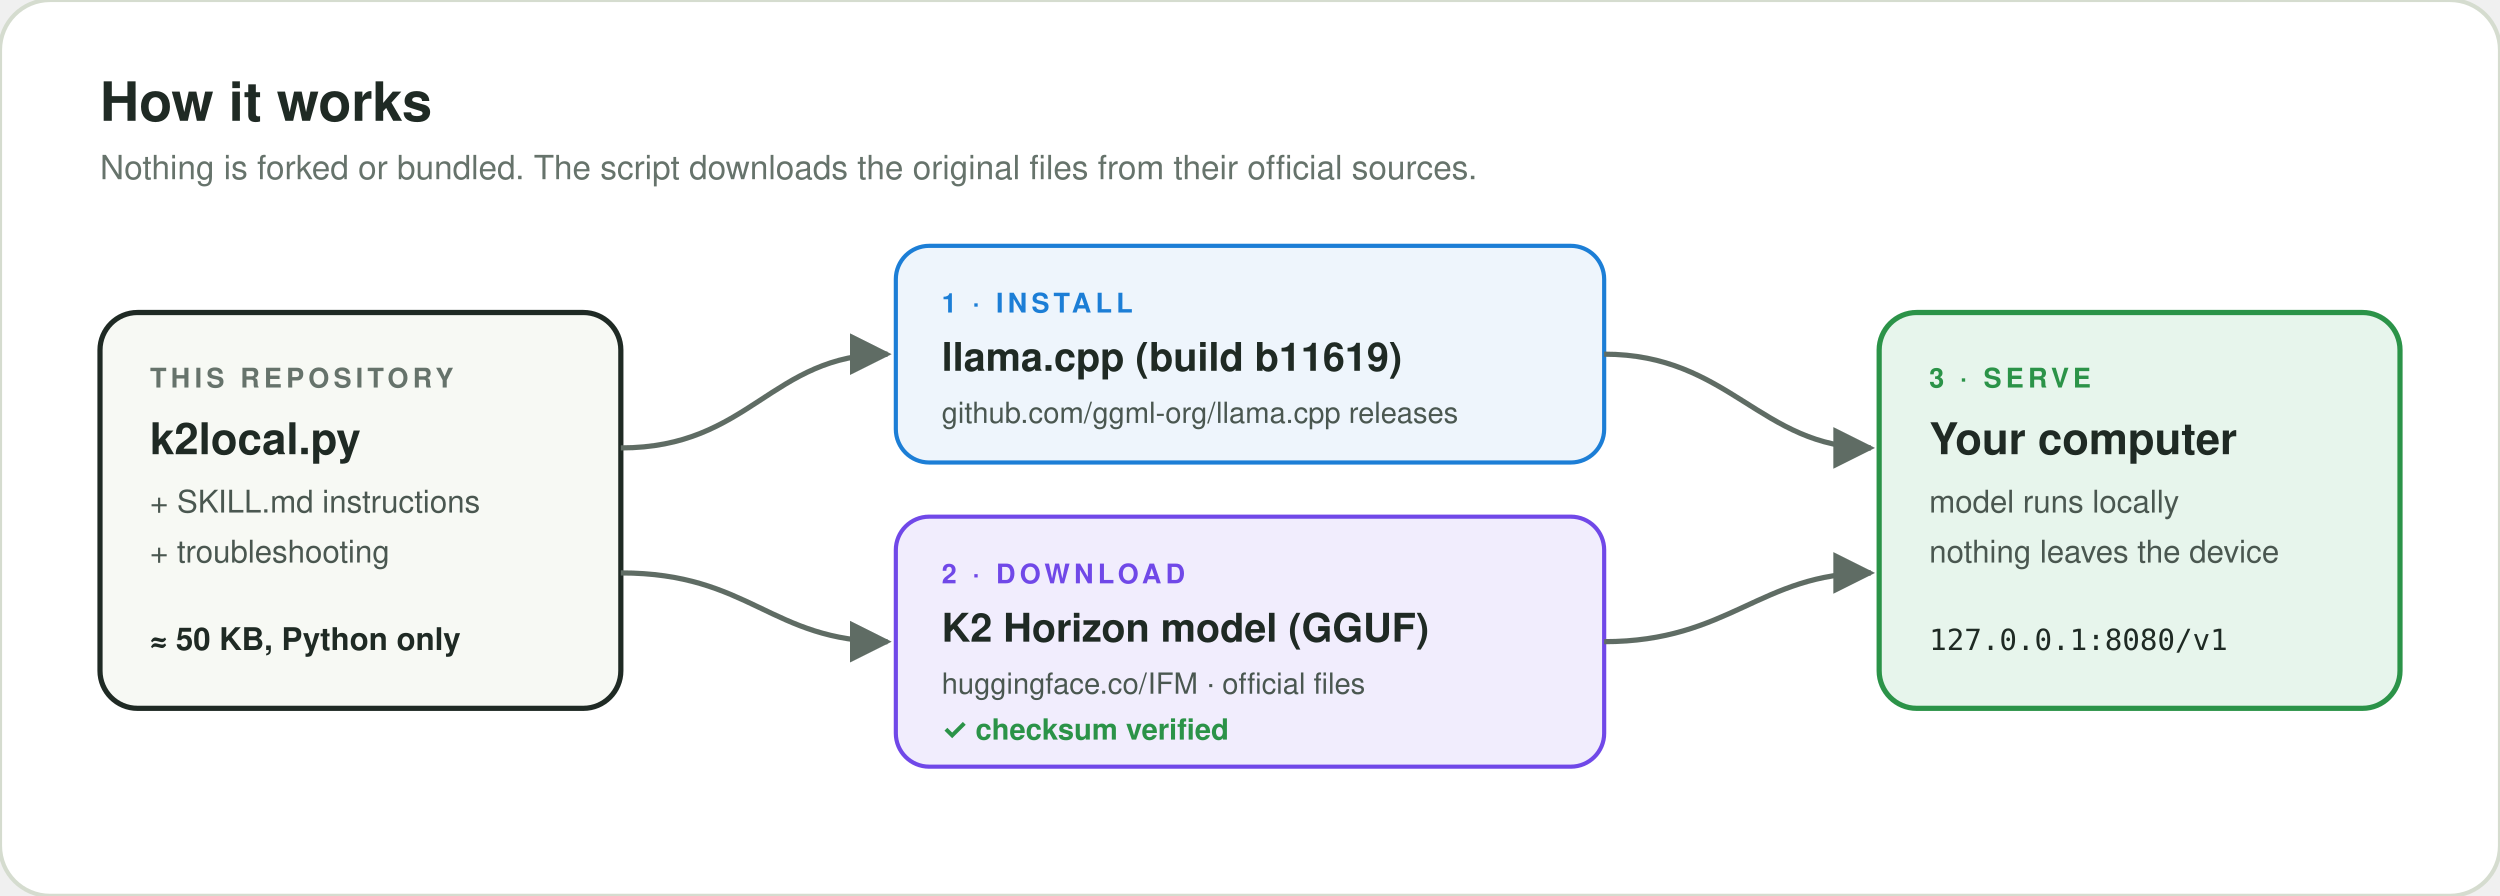
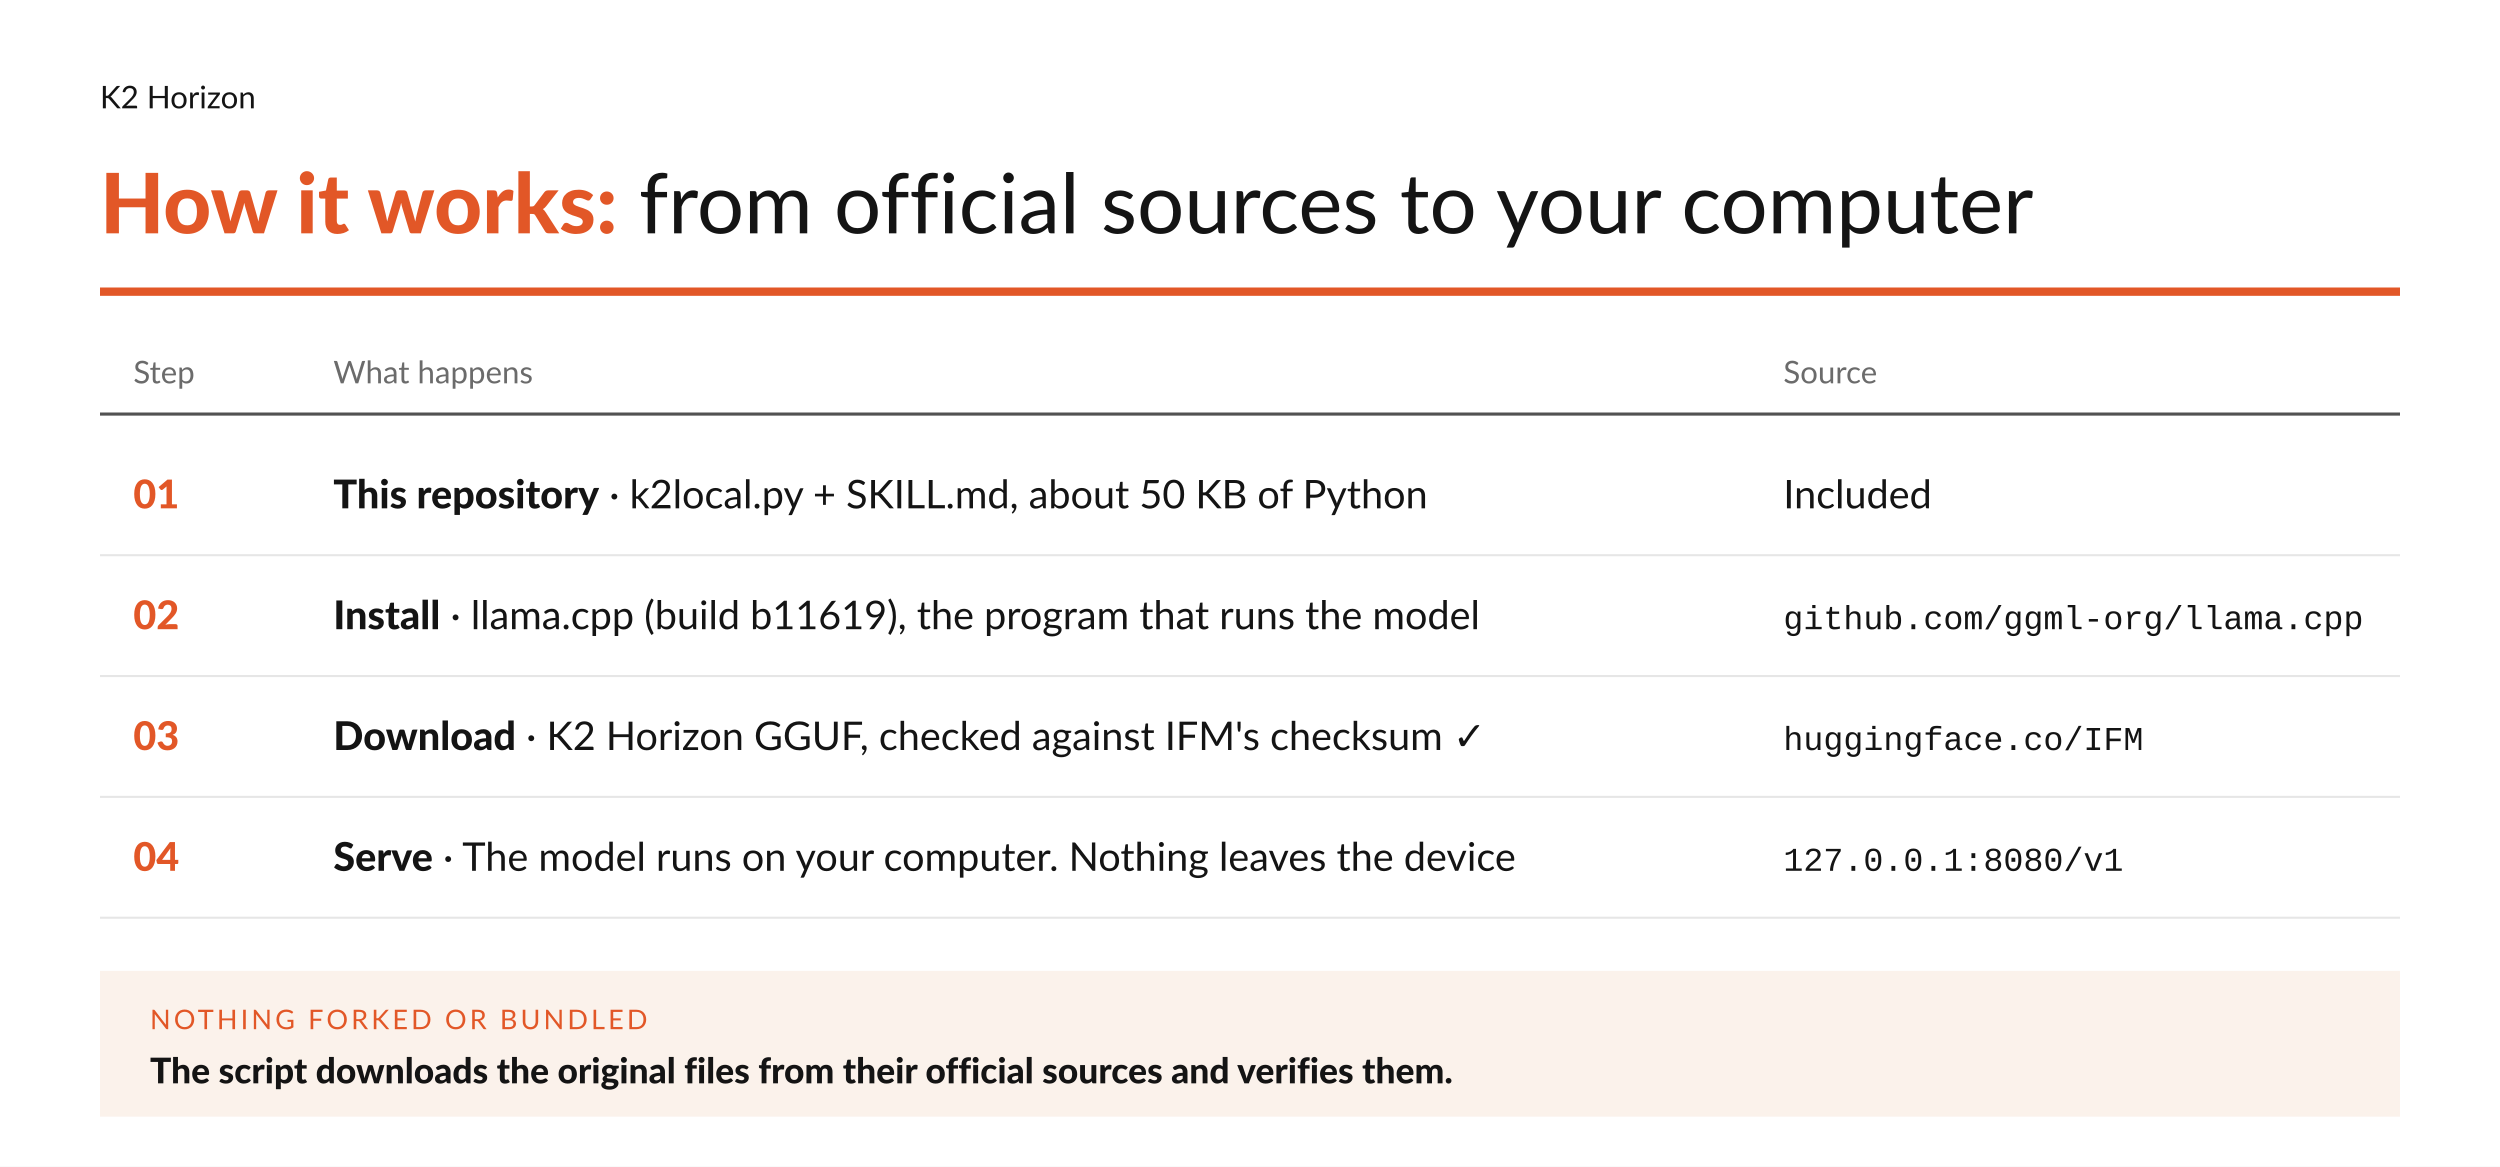
- <svg xmlns="http://www.w3.org/2000/svg" width="1200" height="430" viewBox="0 0 1200 430" role="img" aria-label="How it works: the script downloads llama.cpp from its official releases and the model from IFM on Hugging Face, verifies it, and runs it on your computer">
-   <defs>
-     <marker id="a" viewBox="0 0 10 10" refX="9" refY="5" markerWidth="8" markerHeight="8" orient="auto">
-       <path d="M0 0 L10 5 L0 10 z" fill="#5F6C64" />
-     </marker>
-   </defs>
-   <rect width="1200" height="430" rx="24" fill="#FFFFFF" stroke="#D5DCCF" stroke-width="2" />
-   <g font-family="-apple-system, 'Segoe UI', Helvetica, Arial, sans-serif">
-     <text x="48" y="58" font-size="26" font-weight="800" fill="#1F2A24">How it works</text>
-     <text x="48" y="86" font-size="16" fill="#66736B">Nothing is forked or bundled. The script downloads the original files from their official sources.</text>
-     <rect x="48" y="150" width="250" height="190" rx="18" fill="#F7F9F4" stroke="#1F2A24" stroke-width="2.5" />
-     <text x="72" y="186" font-size="13" font-weight="700" letter-spacing="2" fill="#66736B">THIS REPOSITORY</text>
-     <text x="72" y="218" font-size="21" font-weight="800" fill="#1F2A24">k2local.py</text>
-     <text x="72" y="246" font-size="15" fill="#4A5750">+ SKILL.md instructions</text>
-     <text x="72" y="270" font-size="15" fill="#4A5750">+ troubleshooting</text>
-     <text x="72" y="312" font-size="15" font-weight="700" fill="#1F2A24">≈ 50 KB, Python only</text>
-     <rect x="430" y="118" width="340" height="104" rx="16" fill="#EEF5FC" stroke="#1C7ED6" stroke-width="2" />
-     <text x="452" y="150" font-size="13" font-weight="700" letter-spacing="2" fill="#1C7ED6">1 · INSTALL</text>
-     <text x="452" y="178" font-size="19" font-weight="800" fill="#1F2A24">llama.cpp (build b11619)</text>
-     <text x="452" y="203" font-size="14" fill="#4A5750">github.com/ggml-org/llama.cpp releases</text>
-     <rect x="430" y="248" width="340" height="120" rx="16" fill="#F1EDFD" stroke="#7048E8" stroke-width="2" />
-     <text x="452" y="280" font-size="13" font-weight="700" letter-spacing="2" fill="#7048E8">2 · DOWNLOAD</text>
-     <text x="452" y="308" font-size="19" font-weight="800" fill="#1F2A24">K2 Horizon model (GGUF)</text>
-     <text x="452" y="333" font-size="14" fill="#4A5750">huggingface.co/IFM · official files</text>
-     <text x="452" y="355" font-size="14" font-weight="700" fill="#2B9348">✓ checksum verified</text>
-     <rect x="902" y="150" width="250" height="190" rx="18" fill="#E7F5EC" stroke="#2B9348" stroke-width="2.5" />
-     <text x="926" y="186" font-size="13" font-weight="700" letter-spacing="2" fill="#2B9348">3 · SERVE</text>
-     <text x="926" y="218" font-size="21" font-weight="800" fill="#1F2A24">Your computer</text>
-     <text x="926" y="246" font-size="15" fill="#4A5750">model runs locally</text>
-     <text x="926" y="270" font-size="15" fill="#4A5750">nothing leaves the device</text>
-     <text x="926" y="312" font-size="14" font-family="SFMono-Regular, Menlo, Consolas, monospace" fill="#1F2A24">127.0.0.1:8080/v1</text>
-     <path d="M298 215 C 360 215, 370 170, 426 170" fill="none" stroke="#5F6C64" stroke-width="2.5" marker-end="url(#a)" />
-     <path d="M298 275 C 360 275, 370 308, 426 308" fill="none" stroke="#5F6C64" stroke-width="2.5" marker-end="url(#a)" />
-     <path d="M770 170 C 830 170, 845 215, 898 215" fill="none" stroke="#5F6C64" stroke-width="2.5" marker-end="url(#a)" />
-     <path d="M770 308 C 830 308, 845 275, 898 275" fill="none" stroke="#5F6C64" stroke-width="2.5" marker-end="url(#a)" />
+ <svg xmlns="http://www.w3.org/2000/svg" width="1200" height="560" viewBox="0 0 1200 560" role="img" aria-label="How it works: the script installs llama.cpp from its official releases, downloads the model from IFM on Hugging Face, verifies it, and runs it on your computer">
+   <rect width="1200" height="560" fill="#FFFFFF" />
+   <g font-family="Lato, 'Helvetica Neue', Helvetica, Arial, sans-serif">
+     <text x="48" y="52" font-size="15" fill="#141414">K2 Horizon</text>
+     <text x="48" y="112" font-size="40" fill="#141414">
+       <tspan font-weight="800" fill="#E25727">How it works:</tspan> from official sources to your computer</text>
+     <rect x="48" y="138" width="1104" height="4" fill="#E25727" />
+     <g font-size="15" fill="#6B6B6B">
+       <text x="64" y="184">Step</text>
+       <text x="160" y="184">What happens</text>
+       <text x="856" y="184">Source</text>
+     </g>
+     <rect x="48" y="198" width="1104" height="1.5" fill="#525252" />
+     <text x="64" y="244" font-size="19" font-weight="800" fill="#E25727">01</text>
+     <text x="160" y="244" font-size="19" fill="#141414">
+       <tspan font-weight="800">This repository</tspan> · k2local.py + SKILL.md, about 50 KB of Python</text>
+     <text x="856" y="244" font-size="19" fill="#141414">Included</text>
+     <rect x="48" y="266" width="1104" height="1" fill="#E6E6E6" />
+     <text x="64" y="302" font-size="19" font-weight="800" fill="#E25727">02</text>
+     <text x="160" y="302" font-size="19" fill="#141414">
+       <tspan font-weight="800">Install</tspan> · llama.cpp (build b11619), the program that runs the model</text>
+     <text x="856" y="302" font-size="16" fill="#141414" font-family="SFMono-Regular, Menlo, Consolas, 'Liberation Mono', monospace">github.com/ggml-org/llama.cpp</text>
+     <rect x="48" y="324" width="1104" height="1" fill="#E6E6E6" />
+     <text x="64" y="360" font-size="19" font-weight="800" fill="#E25727">03</text>
+     <text x="160" y="360" font-size="19" fill="#141414">
+       <tspan font-weight="800">Download</tspan> · K2 Horizon GGUF, checked against IFM's checksum ✓</text>
+     <text x="856" y="360" font-size="16" fill="#141414" font-family="SFMono-Regular, Menlo, Consolas, 'Liberation Mono', monospace">huggingface.co/IFM</text>
+     <rect x="48" y="382" width="1104" height="1" fill="#E6E6E6" />
+     <text x="64" y="418" font-size="19" font-weight="800" fill="#E25727">04</text>
+     <text x="160" y="418" font-size="19" fill="#141414">
+       <tspan font-weight="800">Serve</tspan> · The model runs on your computer. Nothing leaves the device</text>
+     <text x="856" y="418" font-size="16" fill="#141414" font-family="SFMono-Regular, Menlo, Consolas, 'Liberation Mono', monospace">127.0.0.1:8080/v1</text>
+     <rect x="48" y="440" width="1104" height="1" fill="#E6E6E6" />
+     <rect x="48" y="466" width="1104" height="70" fill="#FBF2EB" />
+     <text x="72" y="494" font-size="13" letter-spacing="1.5" fill="#E25727">NOTHING FORKED OR BUNDLED</text>
+     <text x="72" y="520" font-size="17" font-weight="800" fill="#141414">The script downloads the original files from their official sources and verifies them.</text>
  </g>
</svg>
